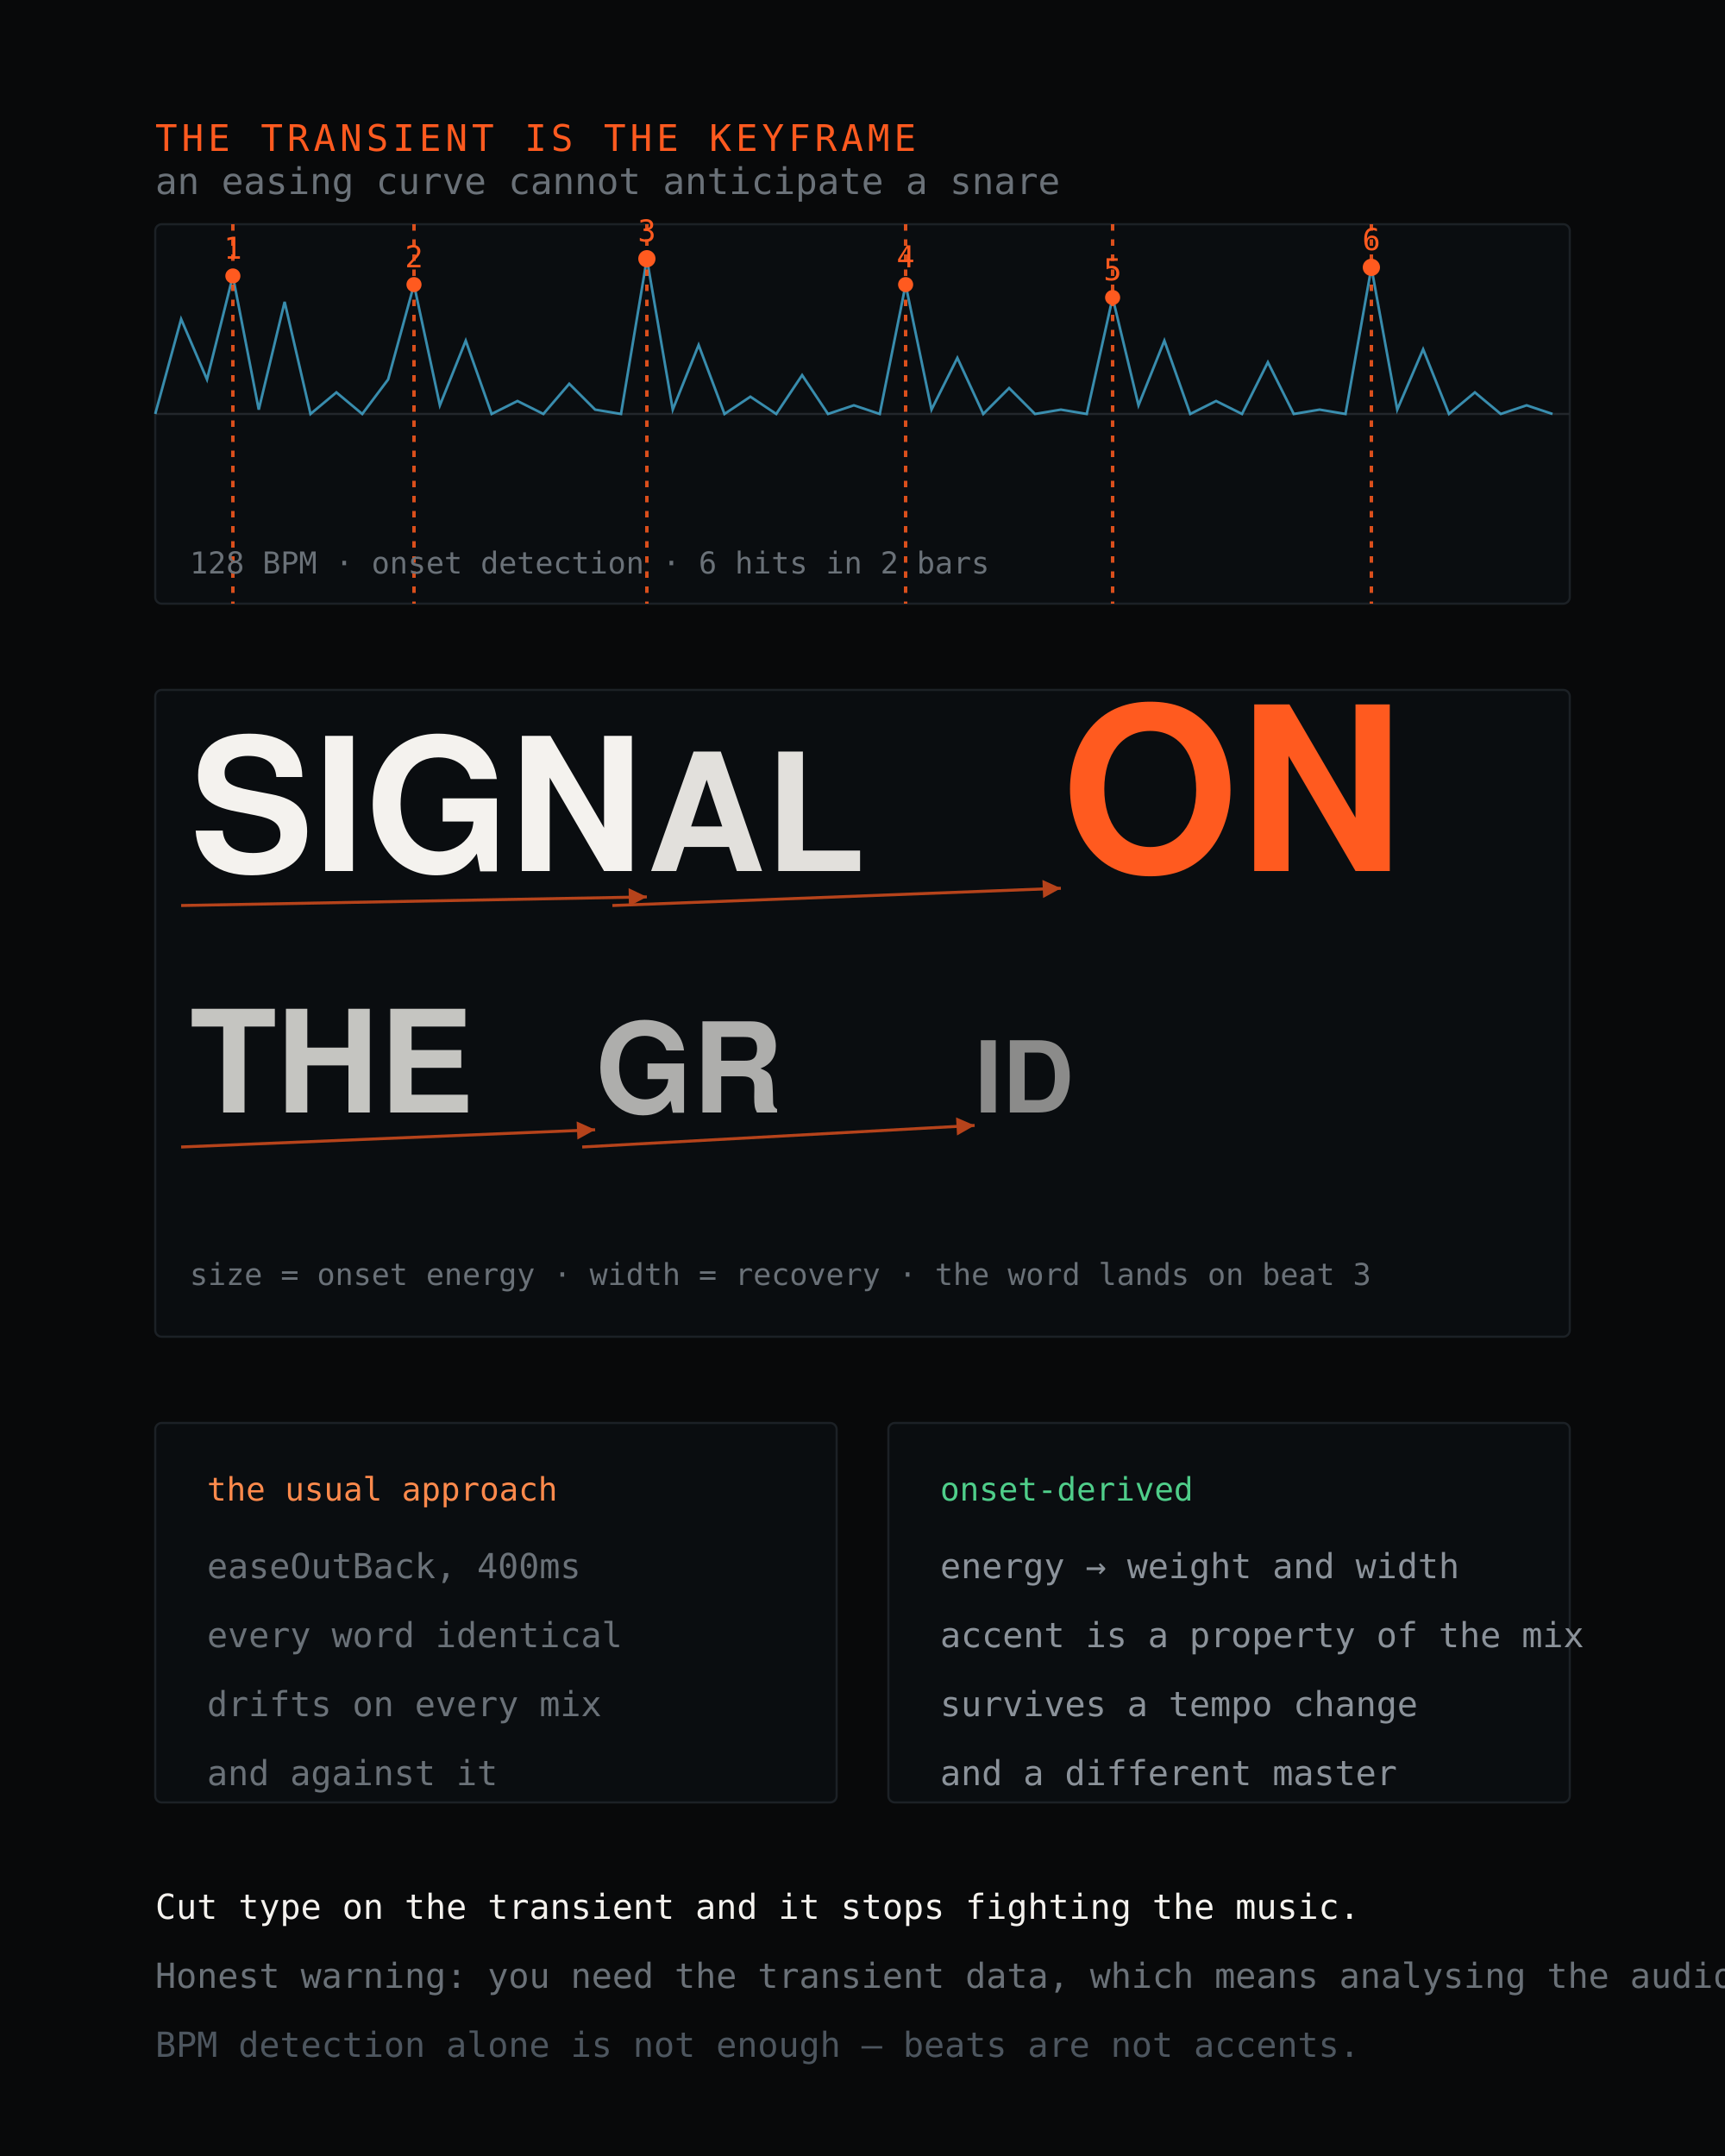
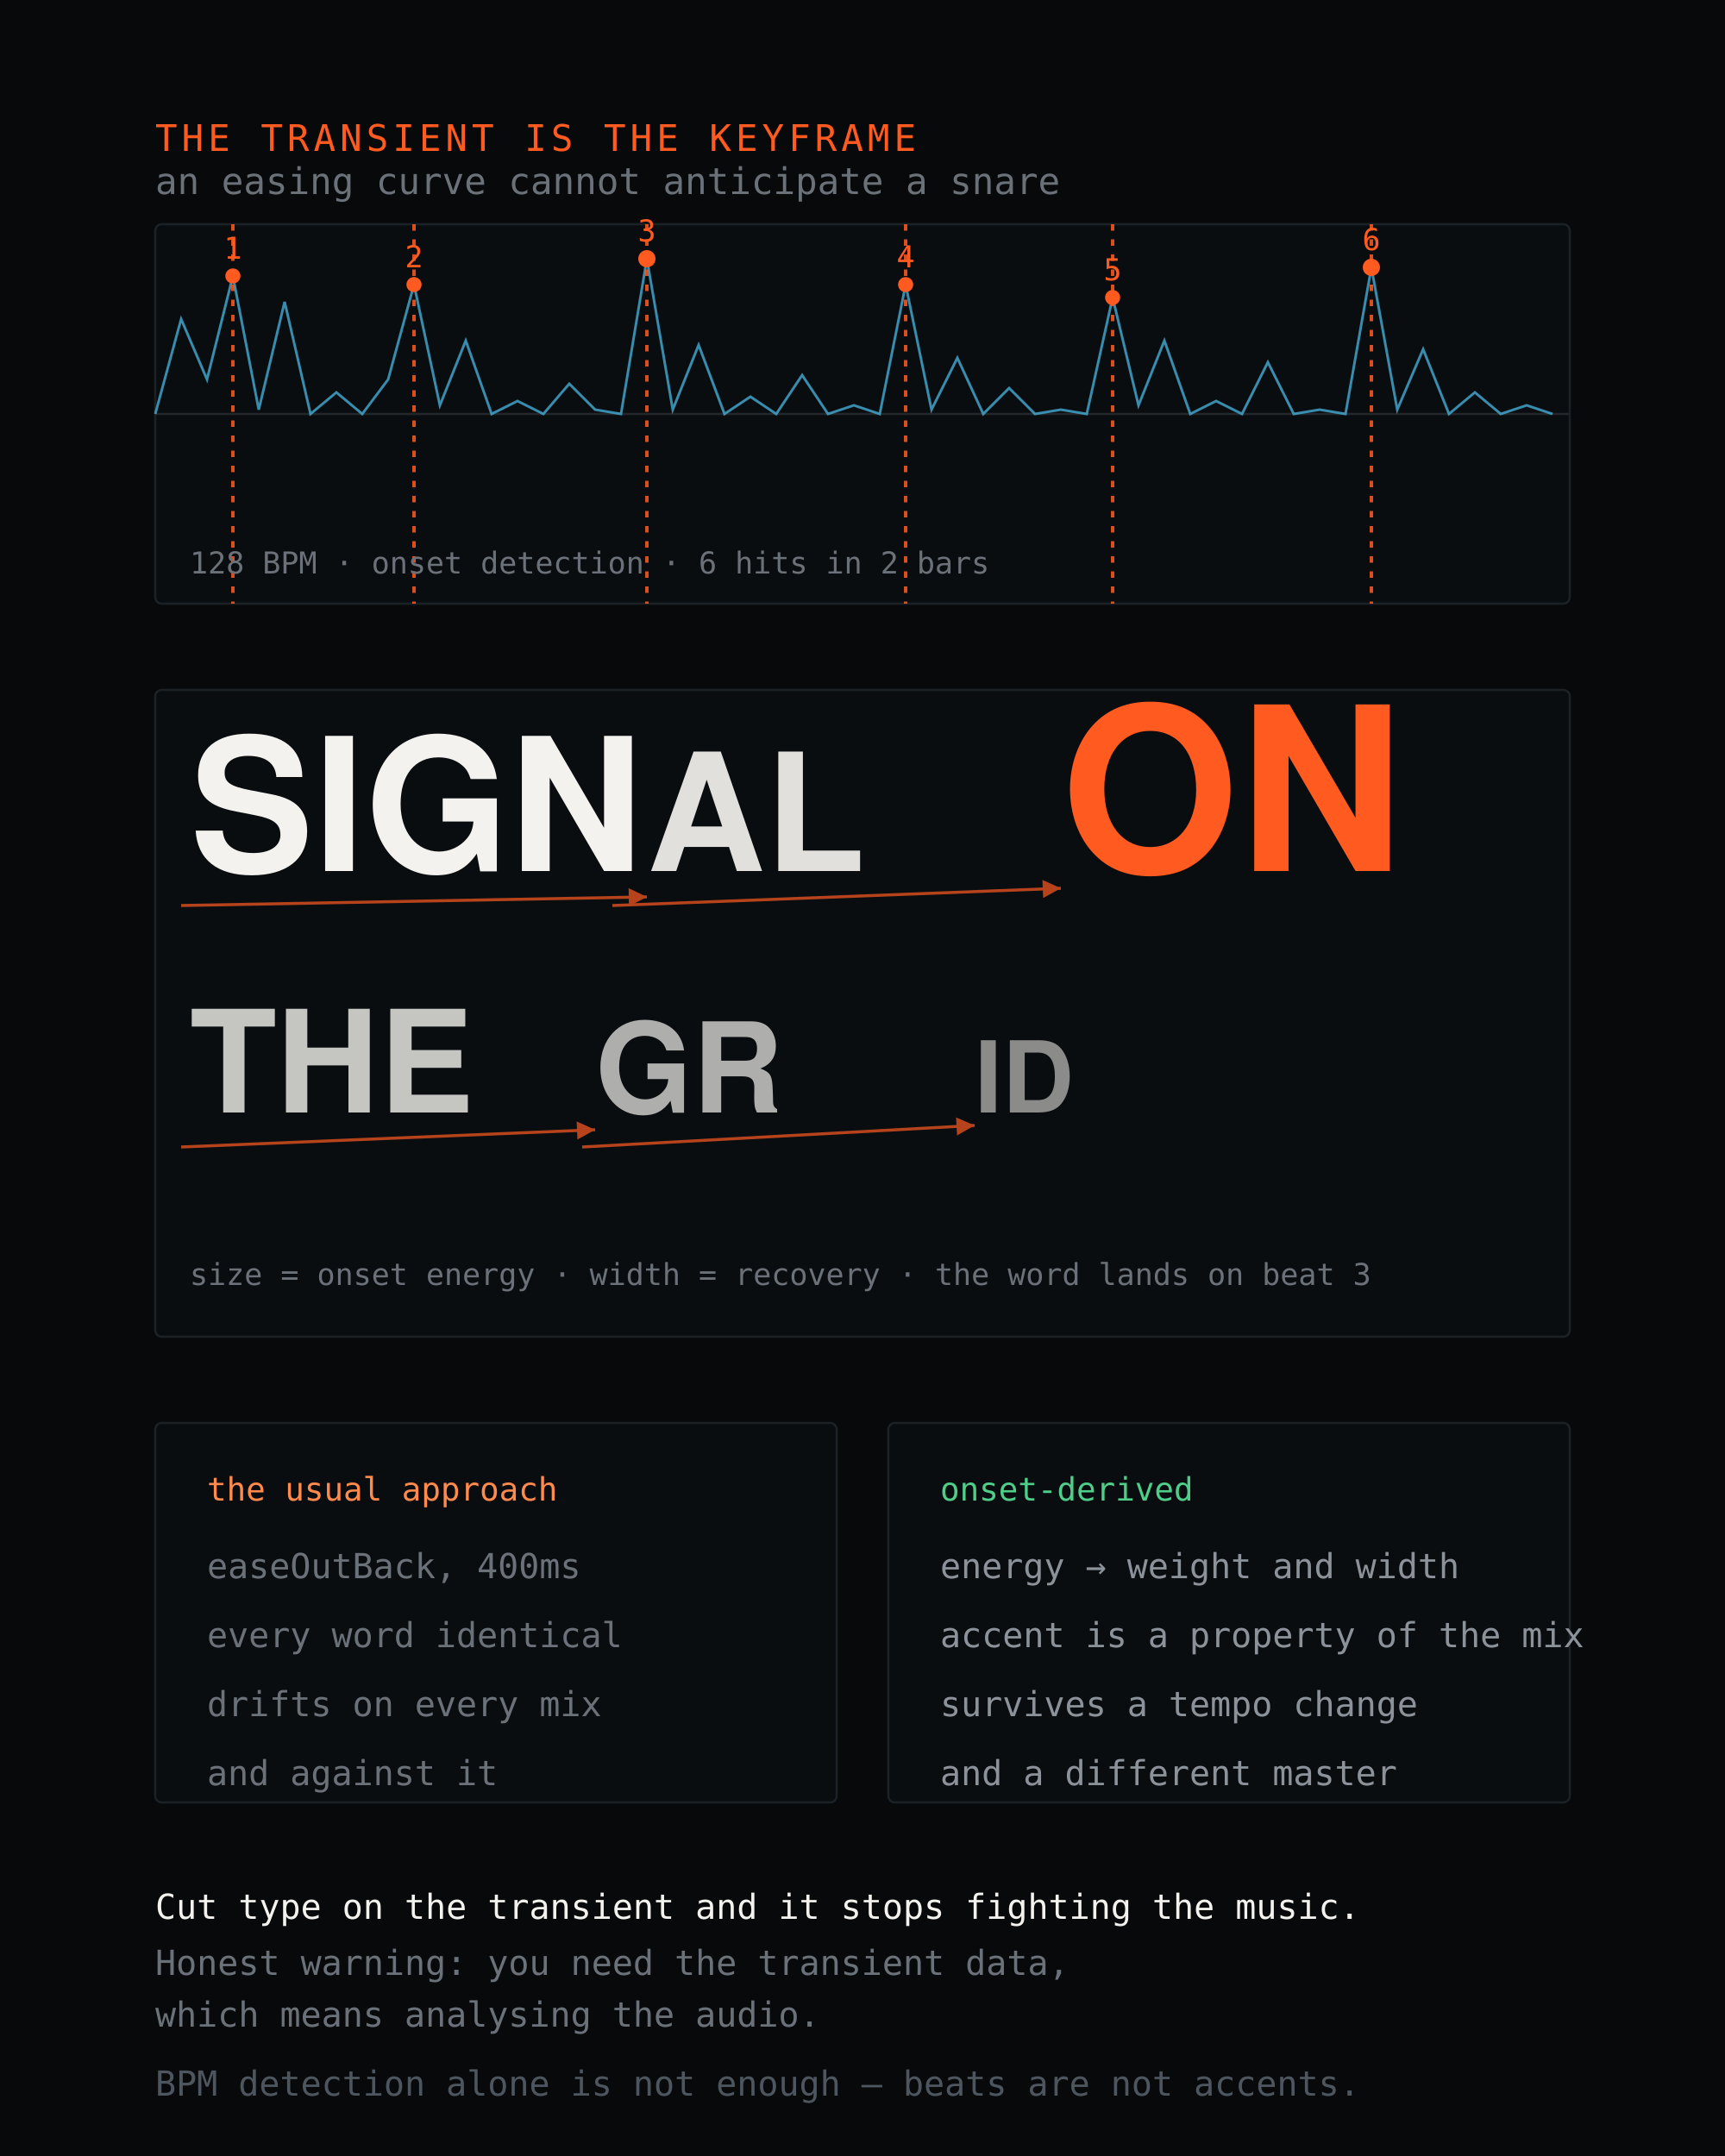
<svg xmlns="http://www.w3.org/2000/svg" viewBox="0 0 800 1000" width="800" height="1000" role="img" aria-label="Kinetic type plate: type movement derived from the audio transient rather than an easing curve">
  <defs>
    <marker id="ktOn" markerWidth="8" markerHeight="8" refX="6" refY="3" orient="auto">
      <path d="M0 0 L6 3 L0 6 Z" fill="#ff5a1f" />
    </marker>
  </defs>
  <rect width="800" height="1000" fill="#08090a" />
  <g font-family="ui-monospace,Menlo,monospace" font-size="17" fill="#6a7178">
    <text x="72" y="70" fill="#ff5a1f" letter-spacing="2">THE TRANSIENT IS THE KEYFRAME</text>
    <text x="72" y="90" fill="#6a7178">an easing curve cannot anticipate a snare</text>
  </g>
  <g>
    <rect x="72" y="104" width="656" height="176" rx="3" fill="#0a0d10" stroke="#1c2126" />
    <path d="M72 192 H728" stroke="#23272c" />
    <g stroke="#4cc2f0" stroke-opacity=".7" stroke-width="1.2" fill="none">
      <path d="M72 192 L84 148 L96 176 L108 128 L120 190 L132 140 L144 192 L156 182 L168 192 L180 176 L192 132 L204 188 L216 158 L228 192 L240 186 L252 192 L264 178 L276 190 L288 192 L300 120 L312 190 L324 160 L336 192 L348 184 L360 192 L372 174 L384 192 L396 188 L408 192 L420 132 L432 190 L444 166 L456 192 L468 180 L480 192 L492 190 L504 192 L516 138 L528 188 L540 158 L552 192 L564 186 L576 192 L588 168 L600 192 L612 190 L624 192 L636 124 L648 190 L660 162 L672 192 L684 182 L696 192 L708 188 L720 192" />
    </g>
    <g stroke="#ff5a1f" stroke-width="1.6" stroke-dasharray="3 4" opacity=".85">
      <path d="M108 104 V280" />
      <path d="M192 104 V280" />
      <path d="M300 104 V280" />
      <path d="M420 104 V280" />
      <path d="M516 104 V280" />
      <path d="M636 104 V280" />
    </g>
    <g fill="#ff5a1f">
      <circle cx="108" cy="128" r="3.5" />
      <circle cx="192" cy="132" r="3.5" />
      <circle cx="300" cy="120" r="4" />
      <circle cx="420" cy="132" r="3.5" />
      <circle cx="516" cy="138" r="3.5" />
      <circle cx="636" cy="124" r="4" />
    </g>
    <g font-family="ui-monospace,Menlo,monospace" font-size="14" fill="#ff5a1f">
      <text x="108" y="120" text-anchor="middle">1</text>
      <text x="192" y="124" text-anchor="middle">2</text>
      <text x="300" y="112" text-anchor="middle">3</text>
      <text x="420" y="124" text-anchor="middle">4</text>
      <text x="516" y="130" text-anchor="middle">5</text>
      <text x="636" y="116" text-anchor="middle">6</text>
    </g>
    <text x="88" y="266" font-family="ui-monospace,Menlo,monospace" font-size="14" fill="#6a7178">128 BPM · onset detection · 6 hits in 2 bars</text>
  </g>
  <g>
    <rect x="72" y="320" width="656" height="300" rx="3" fill="#0a0d10" stroke="#1c2126" />
    <g font-family="Bricolage, Helvetica, Arial, sans-serif" font-weight="800" fill="#f4f2ee">
      <text x="88" y="404" font-size="86" textLength="200" lengthAdjust="spacingAndGlyphs">SIGN</text>
      <text x="300" y="404" font-size="76" textLength="184" lengthAdjust="spacingAndGlyphs" opacity=".92">AL</text>
      <text x="492" y="404" font-size="106" textLength="150" lengthAdjust="spacingAndGlyphs" fill="#ff5a1f">ON</text>
      <text x="88" y="516" font-size="66" textLength="176" lengthAdjust="spacingAndGlyphs" opacity=".8">THE</text>
      <text x="276" y="516" font-size="58" textLength="164" lengthAdjust="spacingAndGlyphs" opacity=".7">GR</text>
      <text x="452" y="516" font-size="46" textLength="146" lengthAdjust="spacingAndGlyphs" opacity=".55">ID</text>
    </g>
    <g fill="none" stroke="#ff5a1f" stroke-width="1.4" opacity=".7" marker-end="url(#ktOn)">
      <path d="M84 420 L300 416" />
      <path d="M284 420 L492 412" />
      <path d="M84 532 L276 524" />
      <path d="M270 532 L452 522" />
    </g>
    <text x="88" y="596" font-family="ui-monospace,Menlo,monospace" font-size="14" fill="#6a7178">size = onset energy · width = recovery · the word lands on beat 3</text>
  </g>
  <g>
    <rect x="72" y="660" width="316" height="176" rx="3" fill="#0a0d10" stroke="#1c2126" />
    <text x="96" y="696" font-family="ui-monospace,Menlo,monospace" font-size="15" fill="#ff8a4c">the usual approach</text>
    <g font-family="ui-monospace,Menlo,monospace" font-size="16" fill="#6a7178">
      <text x="96" y="732">easeOutBack, 400ms</text>
      <text x="96" y="764">every word identical</text>
      <text x="96" y="796">drifts on every mix</text>
      <text x="96" y="828" fill="#6a7178">and against it</text>
    </g>
  </g>
  <g>
    <rect x="412" y="660" width="316" height="176" rx="3" fill="#0a0d10" stroke="#1c2126" />
    <text x="436" y="696" font-family="ui-monospace,Menlo,monospace" font-size="15" fill="#4fce8a">onset-derived</text>
    <g font-family="ui-monospace,Menlo,monospace" font-size="16" fill="#8b929a">
      <text x="436" y="732">energy → weight and width</text>
      <text x="436" y="764">accent is a property of the mix</text>
      <text x="436" y="796">survives a tempo change</text>
      <text x="436" y="828" fill="#8b929a">and a different master</text>
    </g>
  </g>
  <g font-family="ui-monospace,Menlo,monospace" font-size="16">
    <text x="72" y="890" fill="#f4f2ee">Cut type on the transient and it stops fighting the music.</text>
-     <text x="72" y="922" fill="#6a7178">Honest warning: you need the transient data, which means analysing the audio.</text>
-     <text x="72" y="954" fill="#4d565f">BPM detection alone is not enough — beats are not accents.</text>
+     <text x="72" y="916" fill="#6a7178">Honest warning: you need the transient data,</text>
+     <text x="72" y="940" fill="#6a7178">which means analysing the audio.</text>
+     <text x="72" y="972" fill="#4d565f">BPM detection alone is not enough — beats are not accents.</text>
  </g>
</svg>
